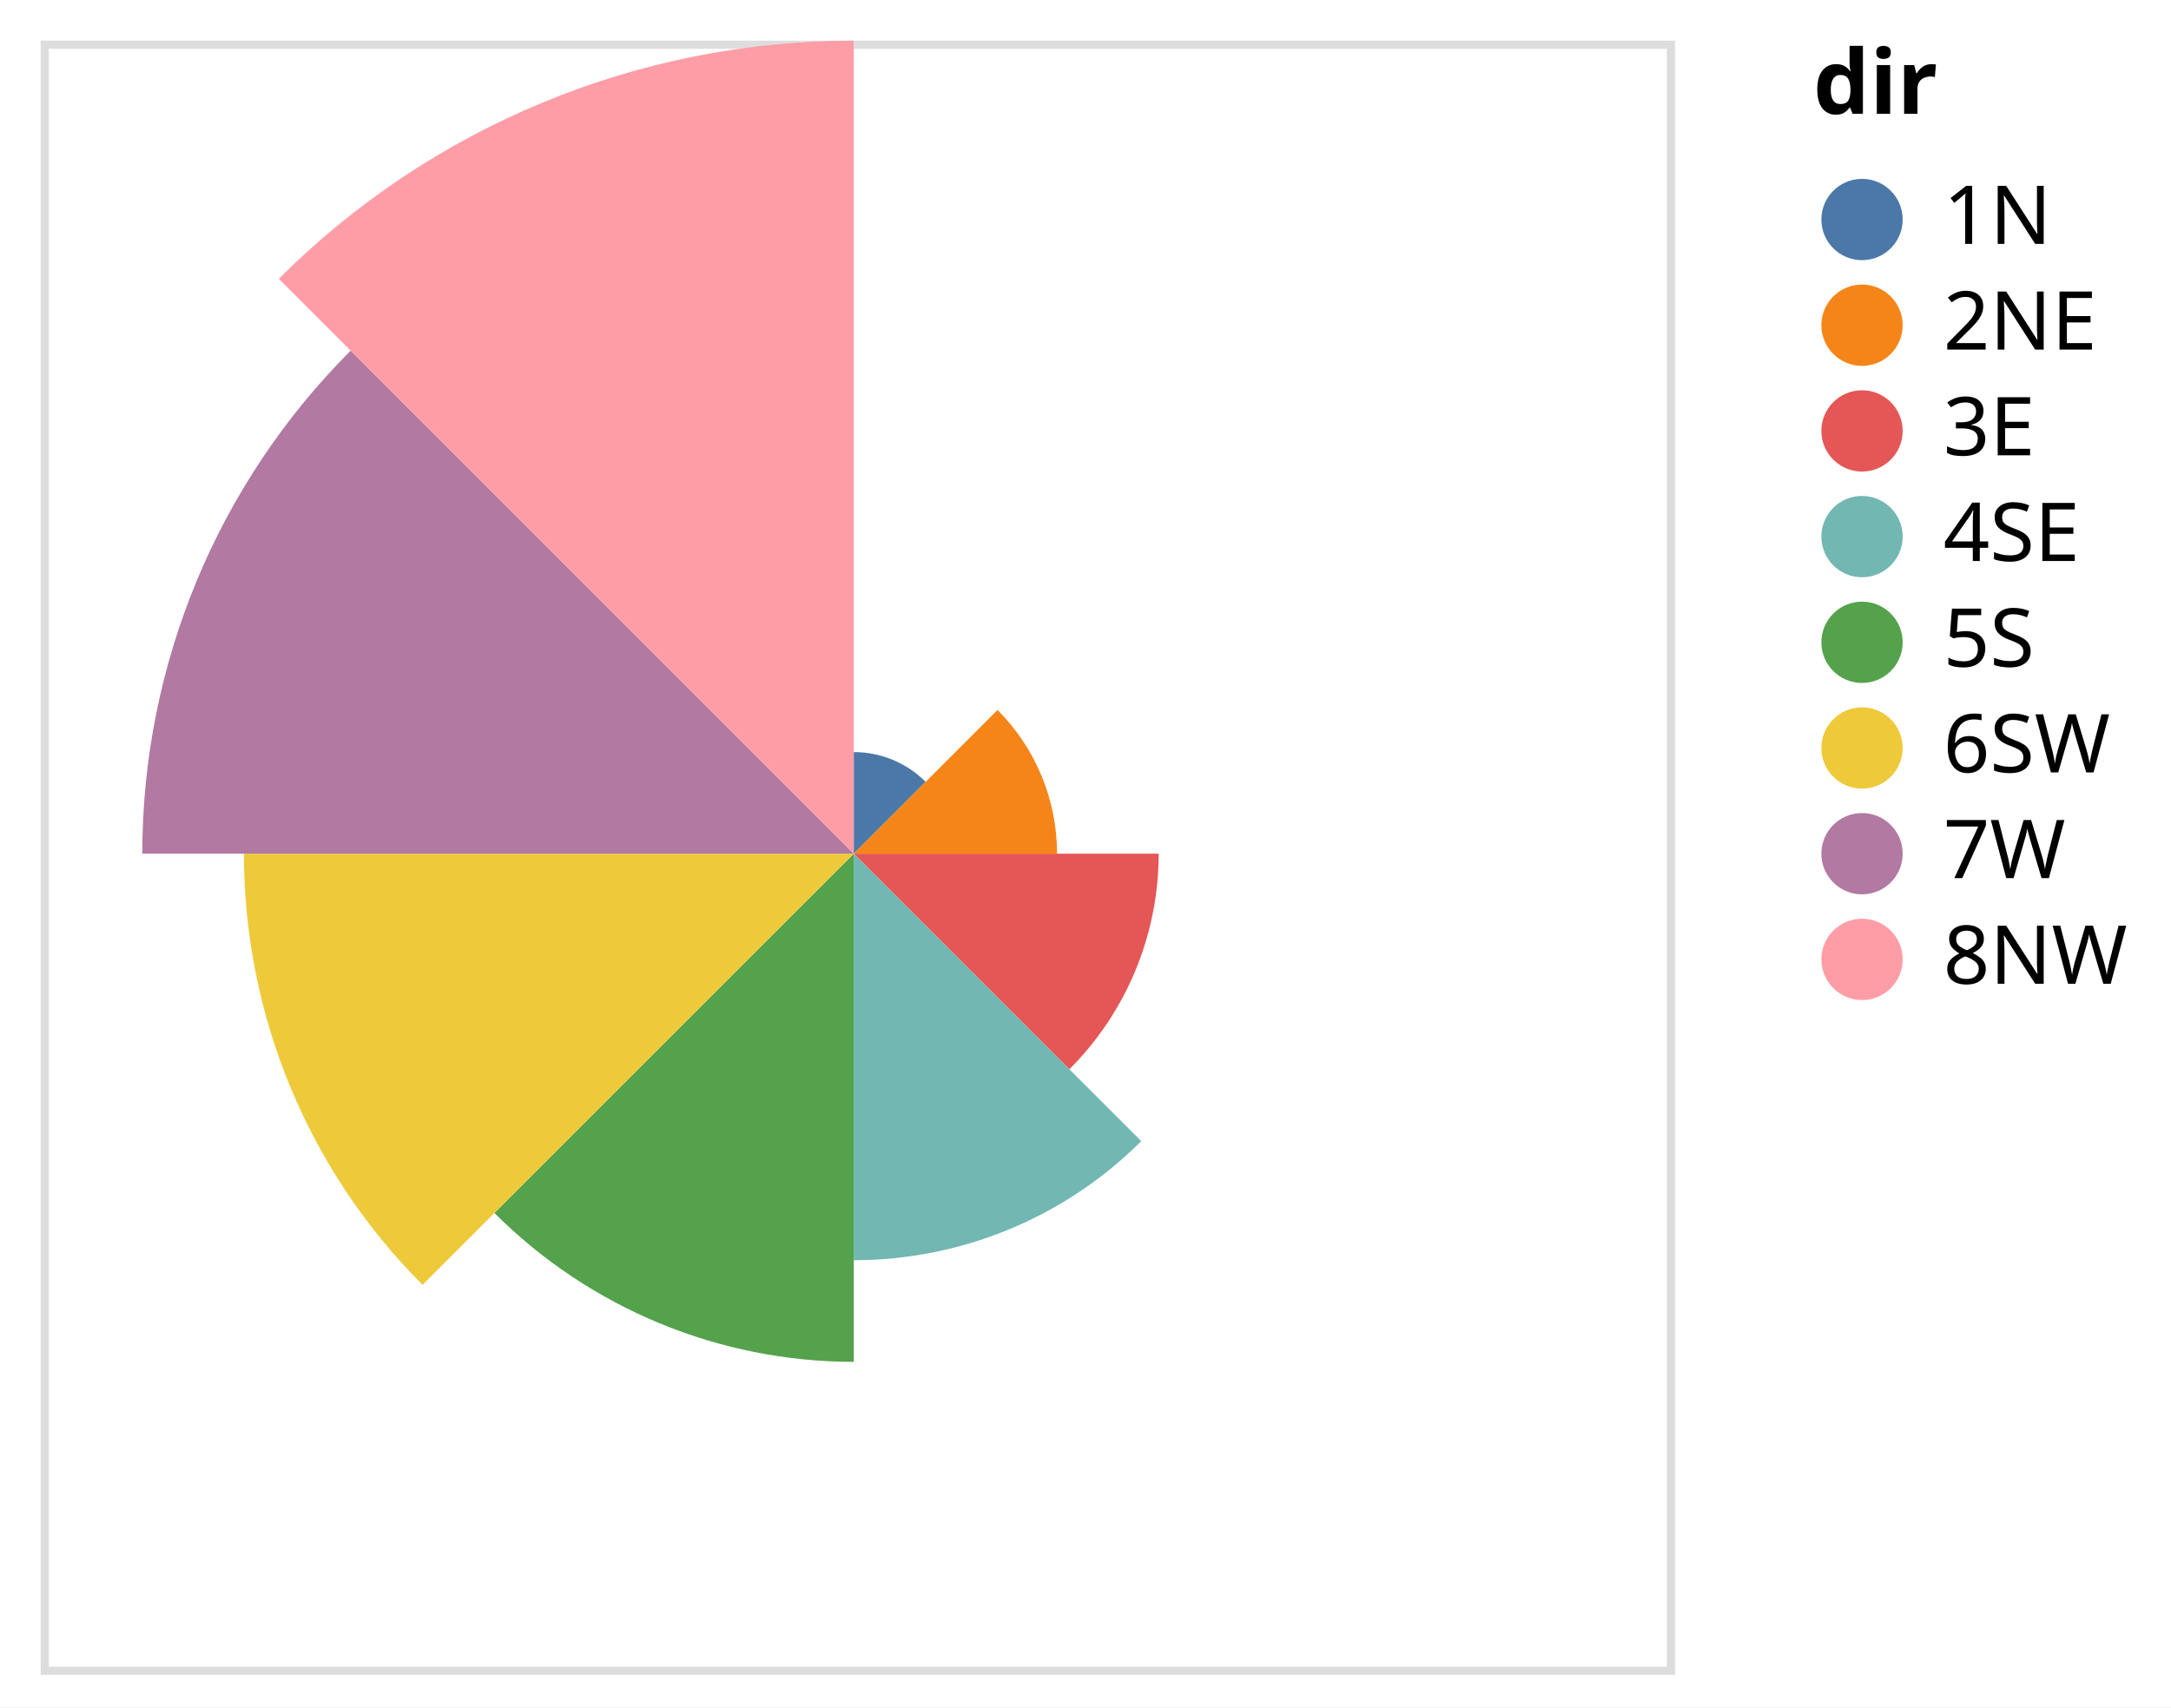
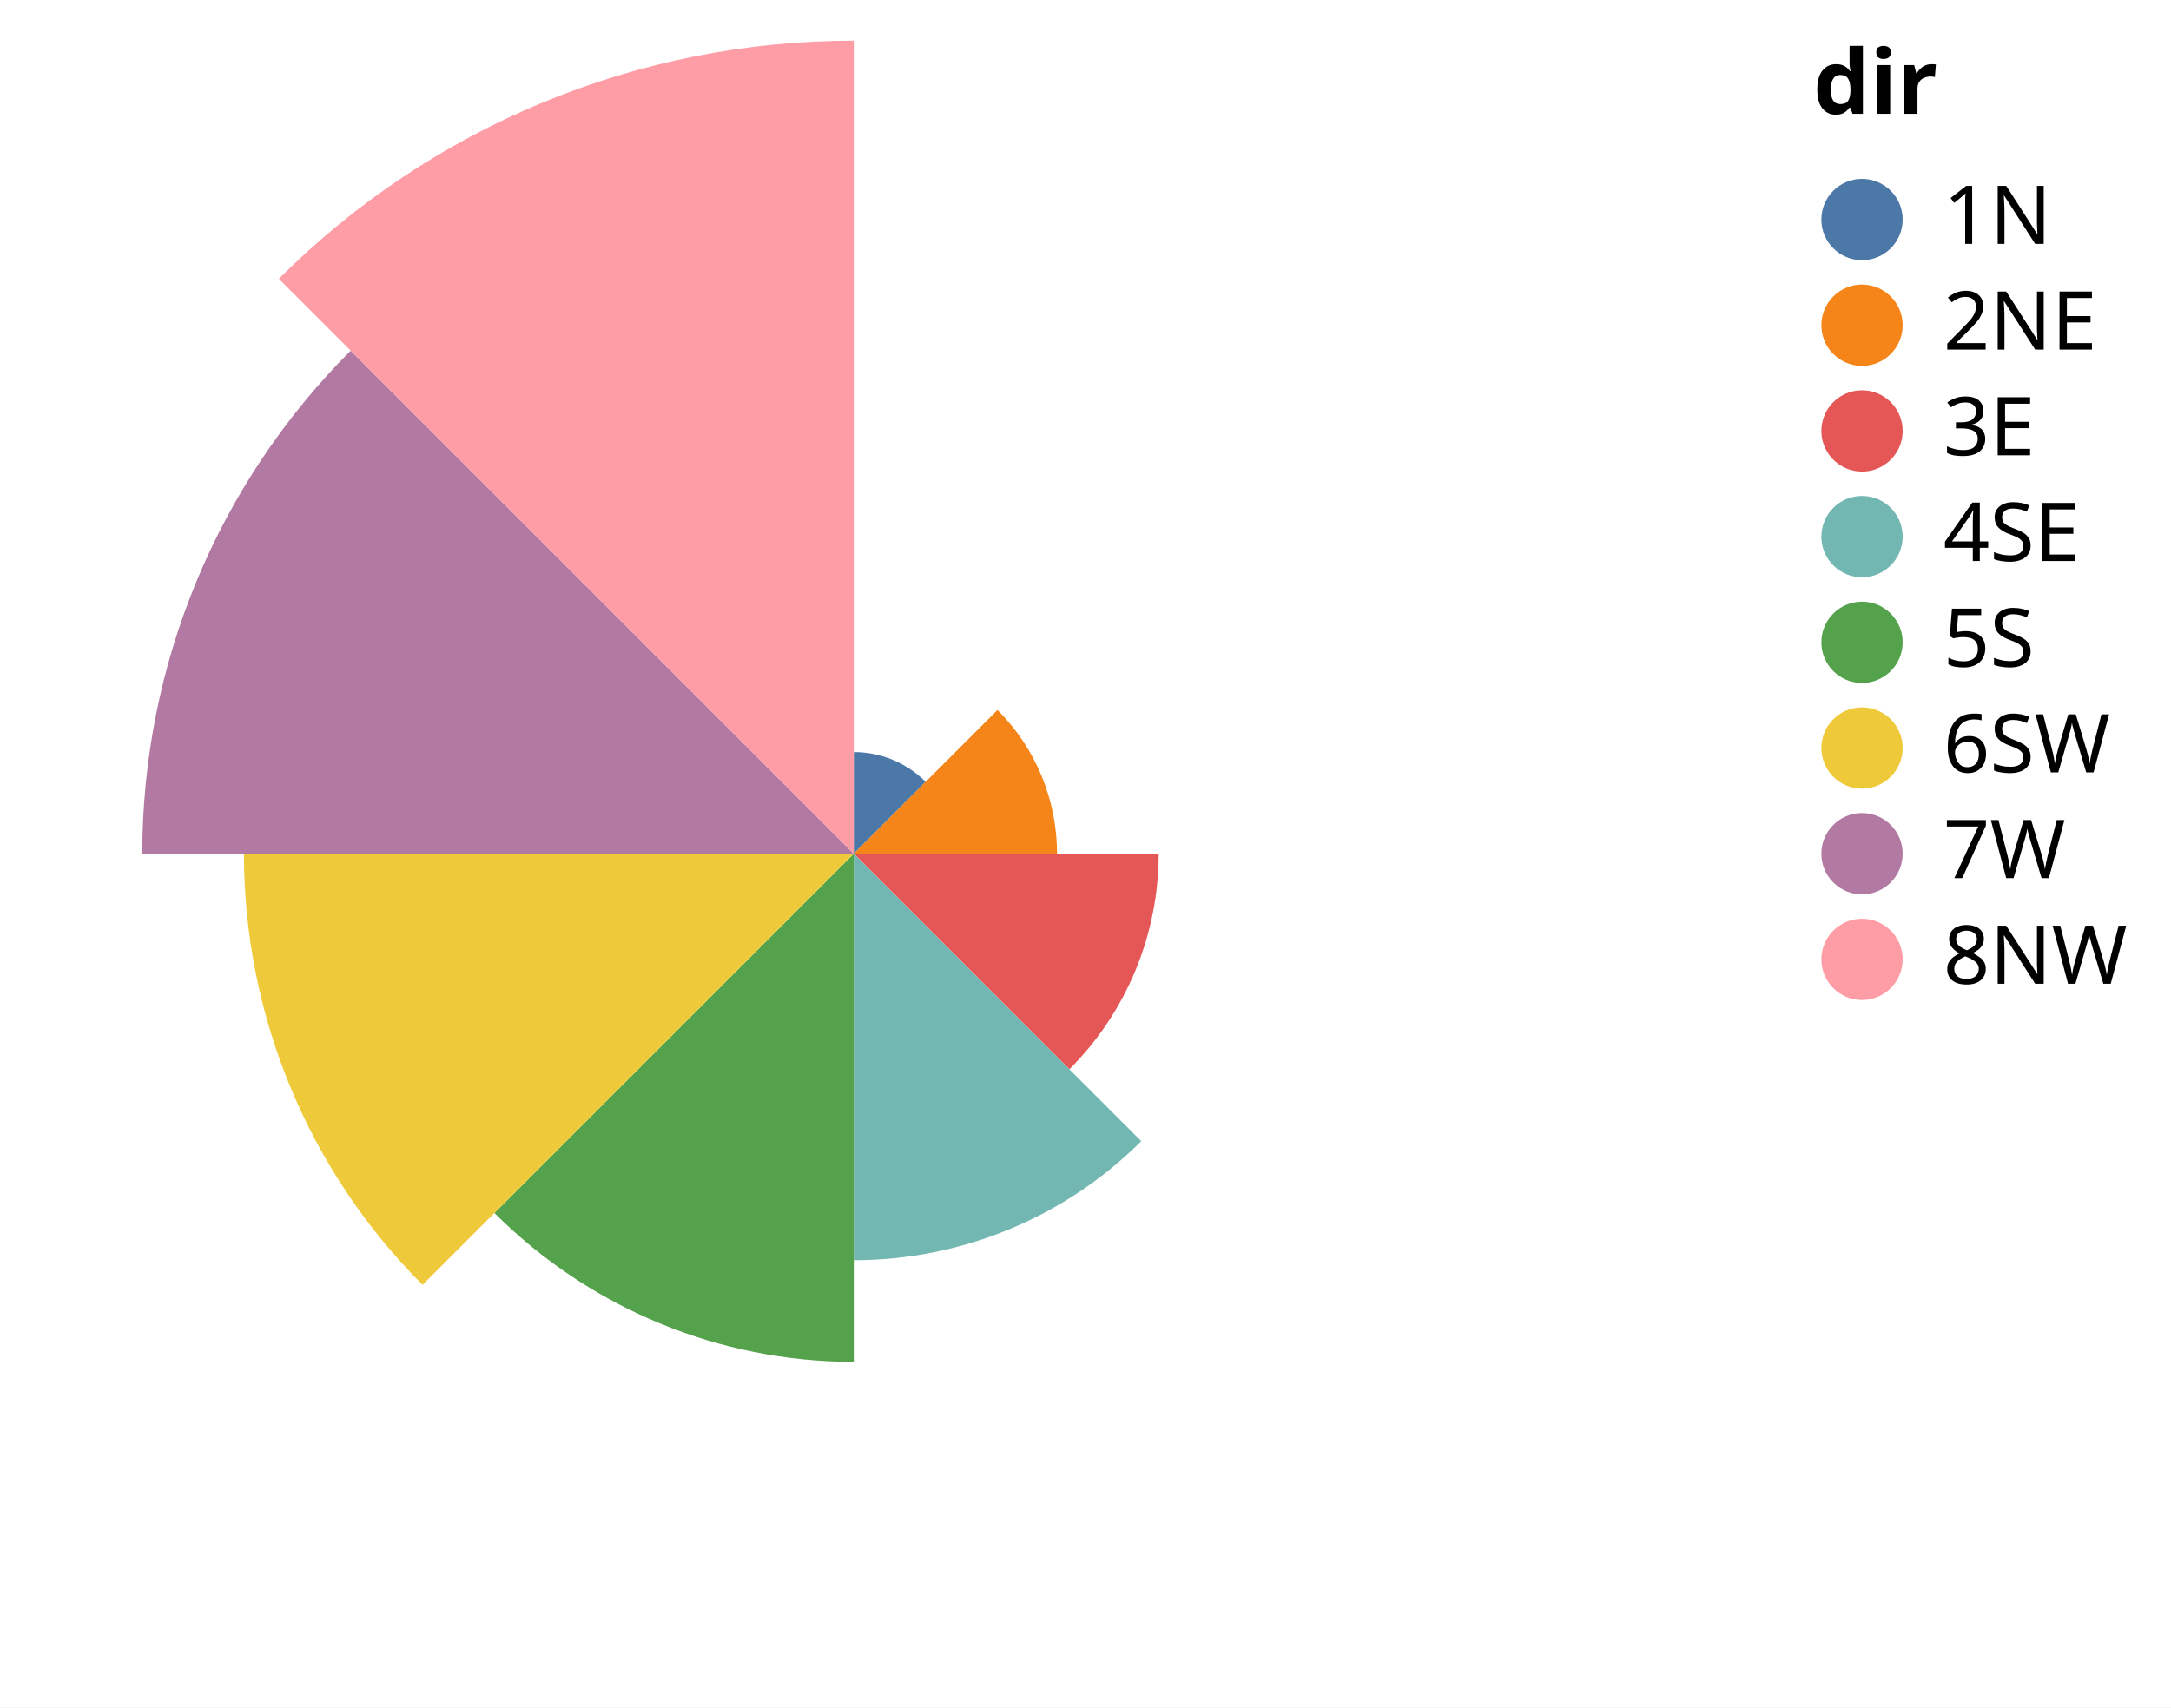
<svg xmlns="http://www.w3.org/2000/svg" version="1.1" class="marks" width="267" height="210" viewBox="0 0 267 210">
  <rect width="267" height="210" fill="white" />
  <g fill="none" stroke-miterlimit="10" transform="translate(5,5)">
    <g class="mark-group role-frame root" role="graphics-object" aria-roledescription="group mark container">
      <g transform="translate(0,0)">
-         <path class="background" aria-hidden="true" d="M0.5,0.5h200v200h-200Z" stroke="#ddd" />
+         <path class="background" aria-hidden="true" d="M0,0h200v200h-200Z" />
        <g>
          <g class="mark-arc role-mark marks" role="graphics-object" aria-roledescription="arc mark container">
            <path aria-label="dir: 1N; strength: 1" role="graphics-symbol" aria-roledescription="arc mark" transform="translate(100,100)" d="M7.654042494670958e-16,-12.5A12.5,12.5,0,0,1,8.839,-8.839L0,0Z" fill="#4c78a8" />
            <path aria-label="dir: 2NE; strength: 2" role="graphics-symbol" aria-roledescription="arc mark" transform="translate(100,100)" d="M17.678,-17.678A25,25,0,0,1,25,0L0,0Z" fill="#f58518" />
            <path aria-label="dir: 3E; strength: 3" role="graphics-symbol" aria-roledescription="arc mark" transform="translate(100,100)" d="M37.5,0A37.5,37.5,0,0,1,26.517,26.517L0,0Z" fill="#e45756" />
            <path aria-label="dir: 4SE; strength: 4" role="graphics-symbol" aria-roledescription="arc mark" transform="translate(100,100)" d="M35.355,35.355A50,50,0,0,1,3.061616997868383e-15,50L0,0Z" fill="#72b7b2" />
            <path aria-label="dir: 5S; strength: 5" role="graphics-symbol" aria-roledescription="arc mark" transform="translate(100,100)" d="M3.827021247335479e-15,62.5A62.5,62.5,0,0,1,-44.194,44.194L0,0Z" fill="#54a24b" />
            <path aria-label="dir: 6SW; strength: 6" role="graphics-symbol" aria-roledescription="arc mark" transform="translate(100,100)" d="M-53.033,53.033A75,75,0,0,1,-75,9.184850993605149e-15L0,0Z" fill="#eeca3b" />
            <path aria-label="dir: 7W; strength: 7" role="graphics-symbol" aria-roledescription="arc mark" transform="translate(100,100)" d="M-87.5,1.0715659492539341e-14A87.5,87.5,0,0,1,-61.872,-61.872L0,0Z" fill="#b279a2" />
            <path aria-label="dir: 8NW; strength: 8" role="graphics-symbol" aria-roledescription="arc mark" transform="translate(100,100)" d="M-70.711,-70.711A100,100,0,0,1,-1.8369701987210297e-14,-100L0,0Z" fill="#ff9da6" />
          </g>
          <g class="mark-group role-legend" role="graphics-symbol" aria-roledescription="legend" aria-label="Symbol legend titled 'dir' for fill color with 8 values: 1N, 2NE, 3E, 4SE, 5S, ending with 8NW">
            <g transform="translate(218,0)">
              <path class="background" aria-hidden="true" d="M0,0h39v118h-39Z" pointer-events="none" />
              <g>
                <g class="mark-group role-legend-entry">
                  <g transform="translate(0,16)">
                    <path class="background" aria-hidden="true" d="M0,0h0v0h0Z" pointer-events="none" />
                    <g>
                      <g class="mark-group role-scope" role="graphics-object" aria-roledescription="group mark container">
                        <g transform="translate(0,0)">
                          <path class="background" aria-hidden="true" d="M0,0h39v11h-39Z" pointer-events="none" opacity="1" />
                          <g>
                            <g class="mark-symbol role-legend-symbol" pointer-events="none">
                              <path transform="translate(6,6)" d="M5,0A5,5,0,1,1,-5,0A5,5,0,1,1,5,0" fill="#4c78a8" stroke-width="1.5" opacity="1" />
                            </g>
                            <g class="mark-text role-legend-label" pointer-events="none">
                              <text text-anchor="start" transform="translate(16,9)" font-family="sans-serif" font-size="10px" fill="#000" opacity="1">1N</text>
                            </g>
                          </g>
                          <path class="foreground" aria-hidden="true" d="" pointer-events="none" display="none" />
                        </g>
                        <g transform="translate(0,13)">
                          <path class="background" aria-hidden="true" d="M0,0h39v11h-39Z" pointer-events="none" opacity="1" />
                          <g>
                            <g class="mark-symbol role-legend-symbol" pointer-events="none">
                              <path transform="translate(6,6)" d="M5,0A5,5,0,1,1,-5,0A5,5,0,1,1,5,0" fill="#f58518" stroke-width="1.5" opacity="1" />
                            </g>
                            <g class="mark-text role-legend-label" pointer-events="none">
                              <text text-anchor="start" transform="translate(16,9)" font-family="sans-serif" font-size="10px" fill="#000" opacity="1">2NE</text>
                            </g>
                          </g>
                          <path class="foreground" aria-hidden="true" d="" pointer-events="none" display="none" />
                        </g>
                        <g transform="translate(0,26)">
                          <path class="background" aria-hidden="true" d="M0,0h39v11h-39Z" pointer-events="none" opacity="1" />
                          <g>
                            <g class="mark-symbol role-legend-symbol" pointer-events="none">
                              <path transform="translate(6,6)" d="M5,0A5,5,0,1,1,-5,0A5,5,0,1,1,5,0" fill="#e45756" stroke-width="1.5" opacity="1" />
                            </g>
                            <g class="mark-text role-legend-label" pointer-events="none">
                              <text text-anchor="start" transform="translate(16,9)" font-family="sans-serif" font-size="10px" fill="#000" opacity="1">3E</text>
                            </g>
                          </g>
                          <path class="foreground" aria-hidden="true" d="" pointer-events="none" display="none" />
                        </g>
                        <g transform="translate(0,39)">
                          <path class="background" aria-hidden="true" d="M0,0h39v11h-39Z" pointer-events="none" opacity="1" />
                          <g>
                            <g class="mark-symbol role-legend-symbol" pointer-events="none">
                              <path transform="translate(6,6)" d="M5,0A5,5,0,1,1,-5,0A5,5,0,1,1,5,0" fill="#72b7b2" stroke-width="1.5" opacity="1" />
                            </g>
                            <g class="mark-text role-legend-label" pointer-events="none">
                              <text text-anchor="start" transform="translate(16,9)" font-family="sans-serif" font-size="10px" fill="#000" opacity="1">4SE</text>
                            </g>
                          </g>
                          <path class="foreground" aria-hidden="true" d="" pointer-events="none" display="none" />
                        </g>
                        <g transform="translate(0,52)">
                          <path class="background" aria-hidden="true" d="M0,0h39v11h-39Z" pointer-events="none" opacity="1" />
                          <g>
                            <g class="mark-symbol role-legend-symbol" pointer-events="none">
                              <path transform="translate(6,6)" d="M5,0A5,5,0,1,1,-5,0A5,5,0,1,1,5,0" fill="#54a24b" stroke-width="1.5" opacity="1" />
                            </g>
                            <g class="mark-text role-legend-label" pointer-events="none">
                              <text text-anchor="start" transform="translate(16,9)" font-family="sans-serif" font-size="10px" fill="#000" opacity="1">5S</text>
                            </g>
                          </g>
                          <path class="foreground" aria-hidden="true" d="" pointer-events="none" display="none" />
                        </g>
                        <g transform="translate(0,65)">
                          <path class="background" aria-hidden="true" d="M0,0h39v11h-39Z" pointer-events="none" opacity="1" />
                          <g>
                            <g class="mark-symbol role-legend-symbol" pointer-events="none">
                              <path transform="translate(6,6)" d="M5,0A5,5,0,1,1,-5,0A5,5,0,1,1,5,0" fill="#eeca3b" stroke-width="1.5" opacity="1" />
                            </g>
                            <g class="mark-text role-legend-label" pointer-events="none">
                              <text text-anchor="start" transform="translate(16,9)" font-family="sans-serif" font-size="10px" fill="#000" opacity="1">6SW</text>
                            </g>
                          </g>
                          <path class="foreground" aria-hidden="true" d="" pointer-events="none" display="none" />
                        </g>
                        <g transform="translate(0,78)">
                          <path class="background" aria-hidden="true" d="M0,0h39v11h-39Z" pointer-events="none" opacity="1" />
                          <g>
                            <g class="mark-symbol role-legend-symbol" pointer-events="none">
                              <path transform="translate(6,6)" d="M5,0A5,5,0,1,1,-5,0A5,5,0,1,1,5,0" fill="#b279a2" stroke-width="1.5" opacity="1" />
                            </g>
                            <g class="mark-text role-legend-label" pointer-events="none">
                              <text text-anchor="start" transform="translate(16,9)" font-family="sans-serif" font-size="10px" fill="#000" opacity="1">7W</text>
                            </g>
                          </g>
                          <path class="foreground" aria-hidden="true" d="" pointer-events="none" display="none" />
                        </g>
                        <g transform="translate(0,91)">
                          <path class="background" aria-hidden="true" d="M0,0h39v11h-39Z" pointer-events="none" opacity="1" />
                          <g>
                            <g class="mark-symbol role-legend-symbol" pointer-events="none">
                              <path transform="translate(6,6)" d="M5,0A5,5,0,1,1,-5,0A5,5,0,1,1,5,0" fill="#ff9da6" stroke-width="1.5" opacity="1" />
                            </g>
                            <g class="mark-text role-legend-label" pointer-events="none">
                              <text text-anchor="start" transform="translate(16,9)" font-family="sans-serif" font-size="10px" fill="#000" opacity="1">8NW</text>
                            </g>
                          </g>
                          <path class="foreground" aria-hidden="true" d="" pointer-events="none" display="none" />
                        </g>
                      </g>
                    </g>
                    <path class="foreground" aria-hidden="true" d="" pointer-events="none" display="none" />
                  </g>
                </g>
                <g class="mark-text role-legend-title" pointer-events="none">
                  <text text-anchor="start" transform="translate(0,9)" font-family="sans-serif" font-size="11px" font-weight="bold" fill="#000" opacity="1">dir</text>
                </g>
              </g>
              <path class="foreground" aria-hidden="true" d="" pointer-events="none" display="none" />
            </g>
          </g>
        </g>
        <path class="foreground" aria-hidden="true" d="" display="none" />
      </g>
    </g>
  </g>
</svg>
